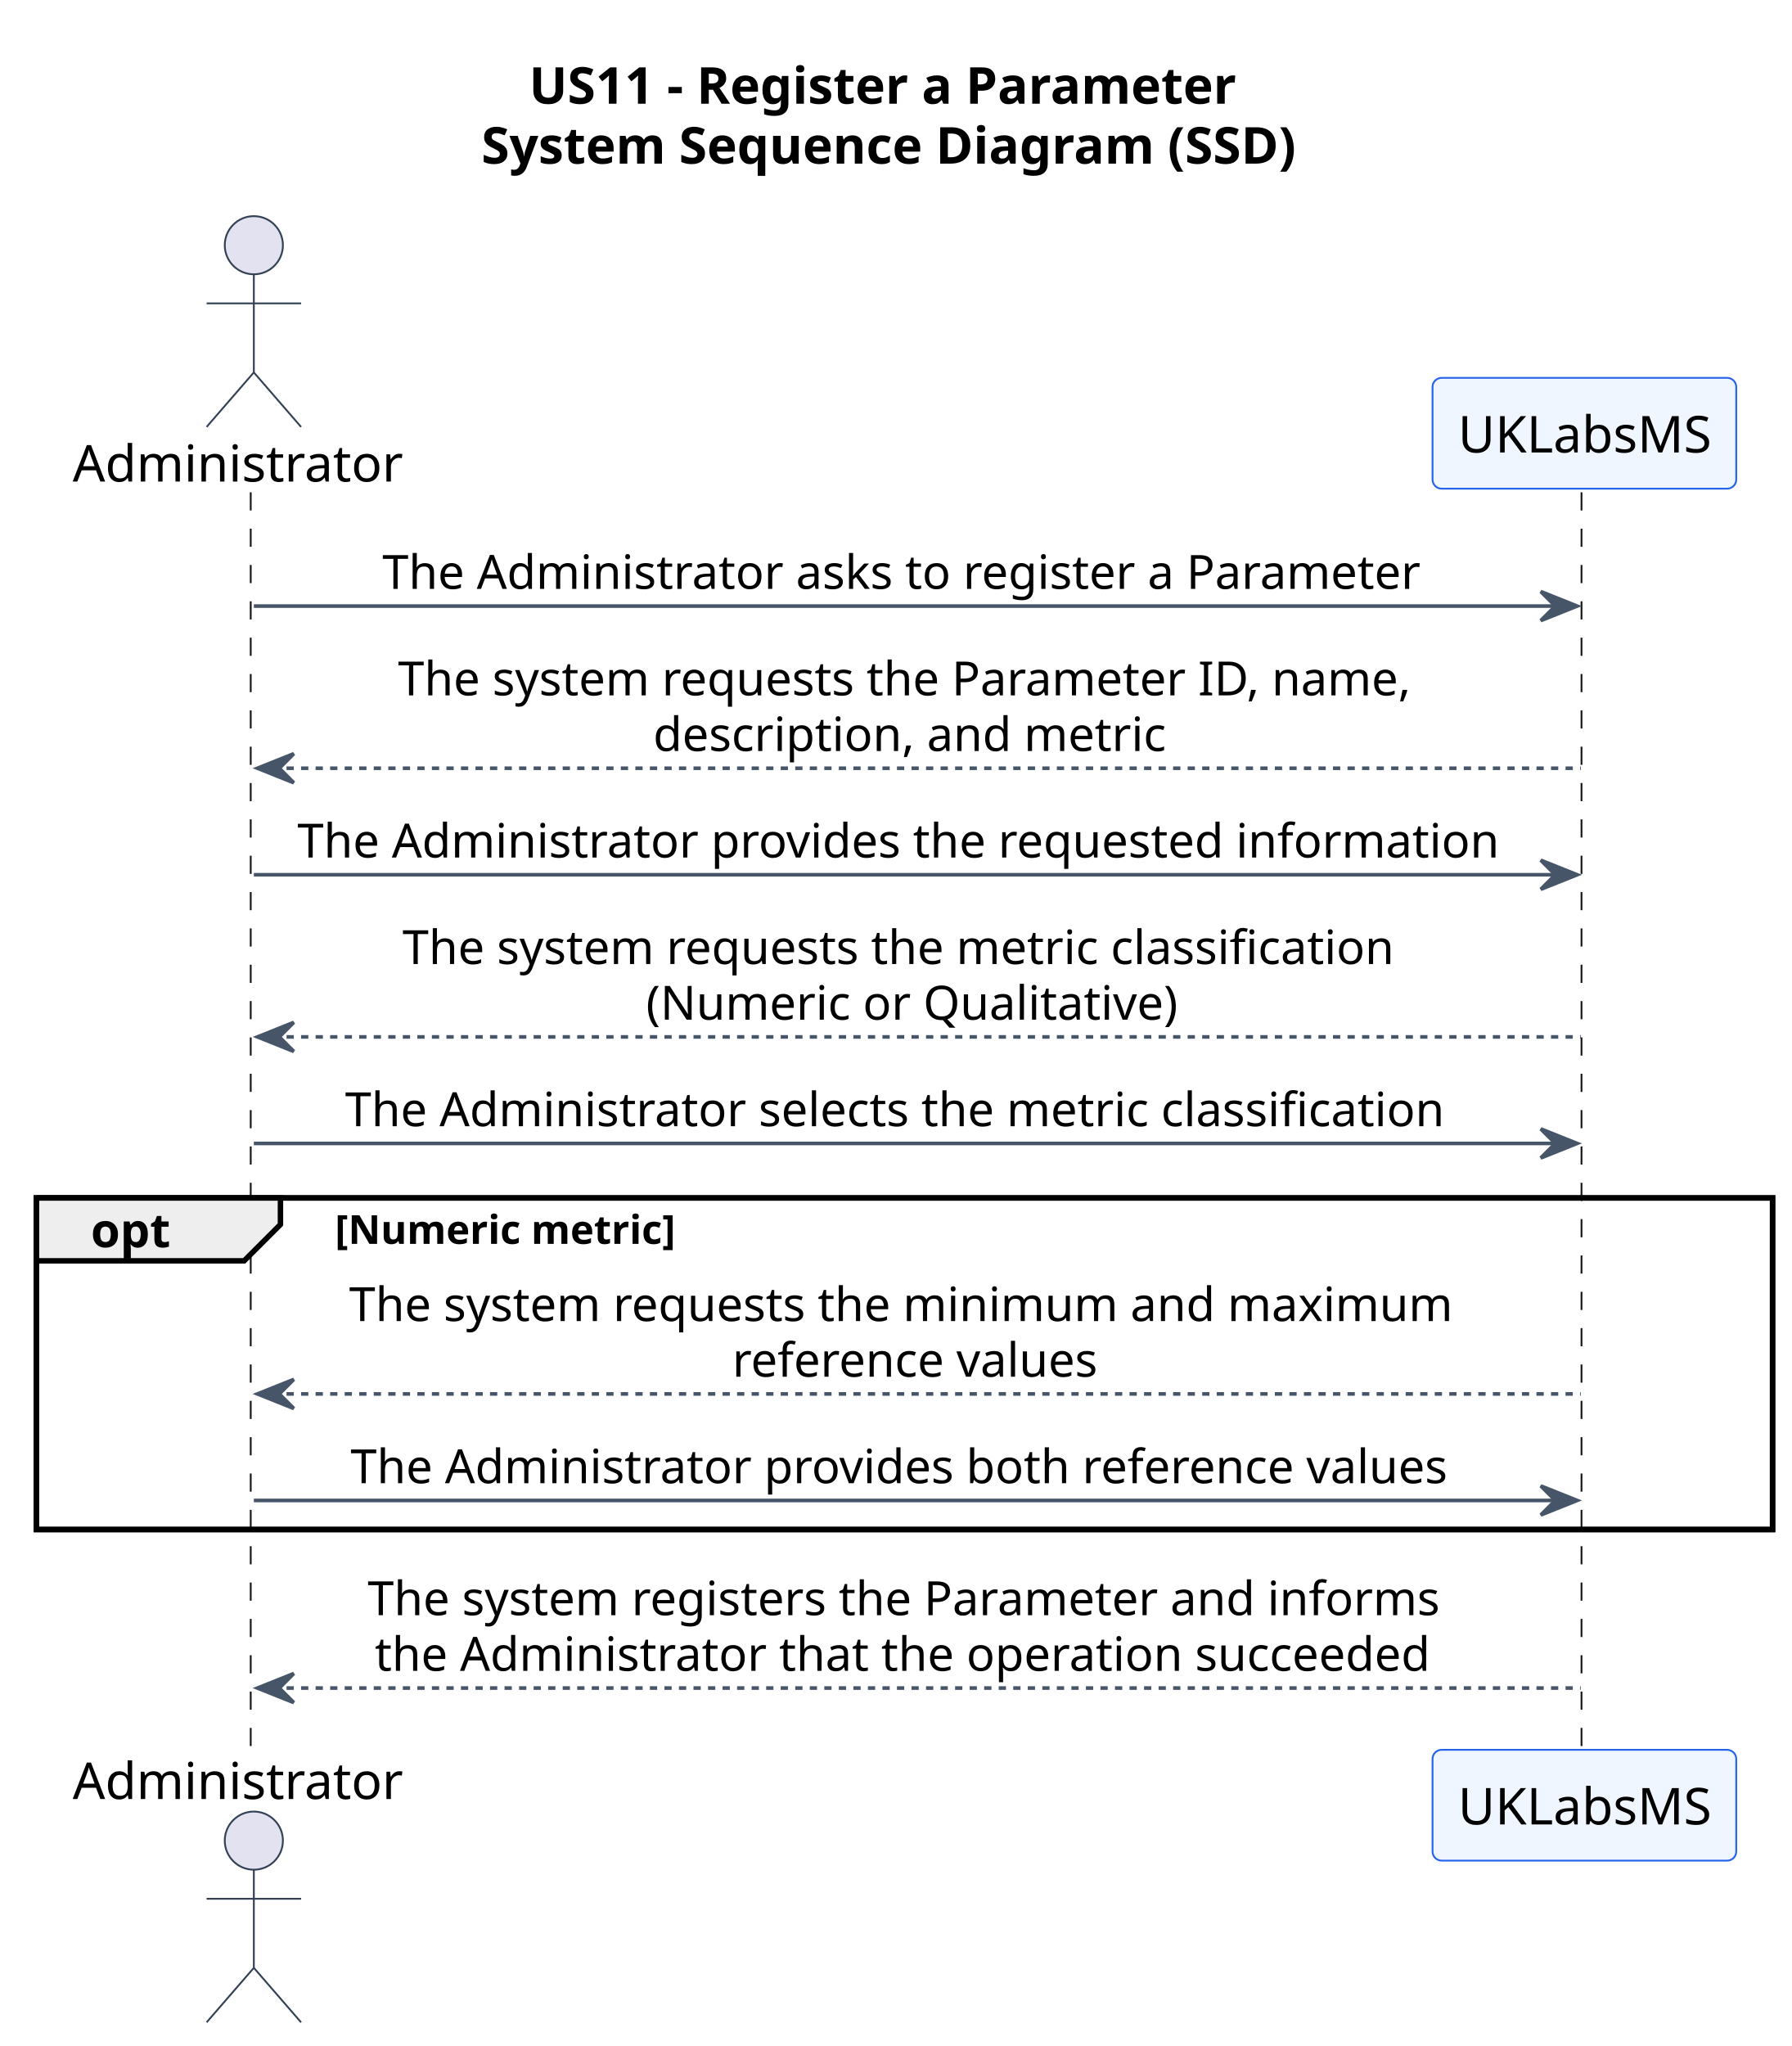
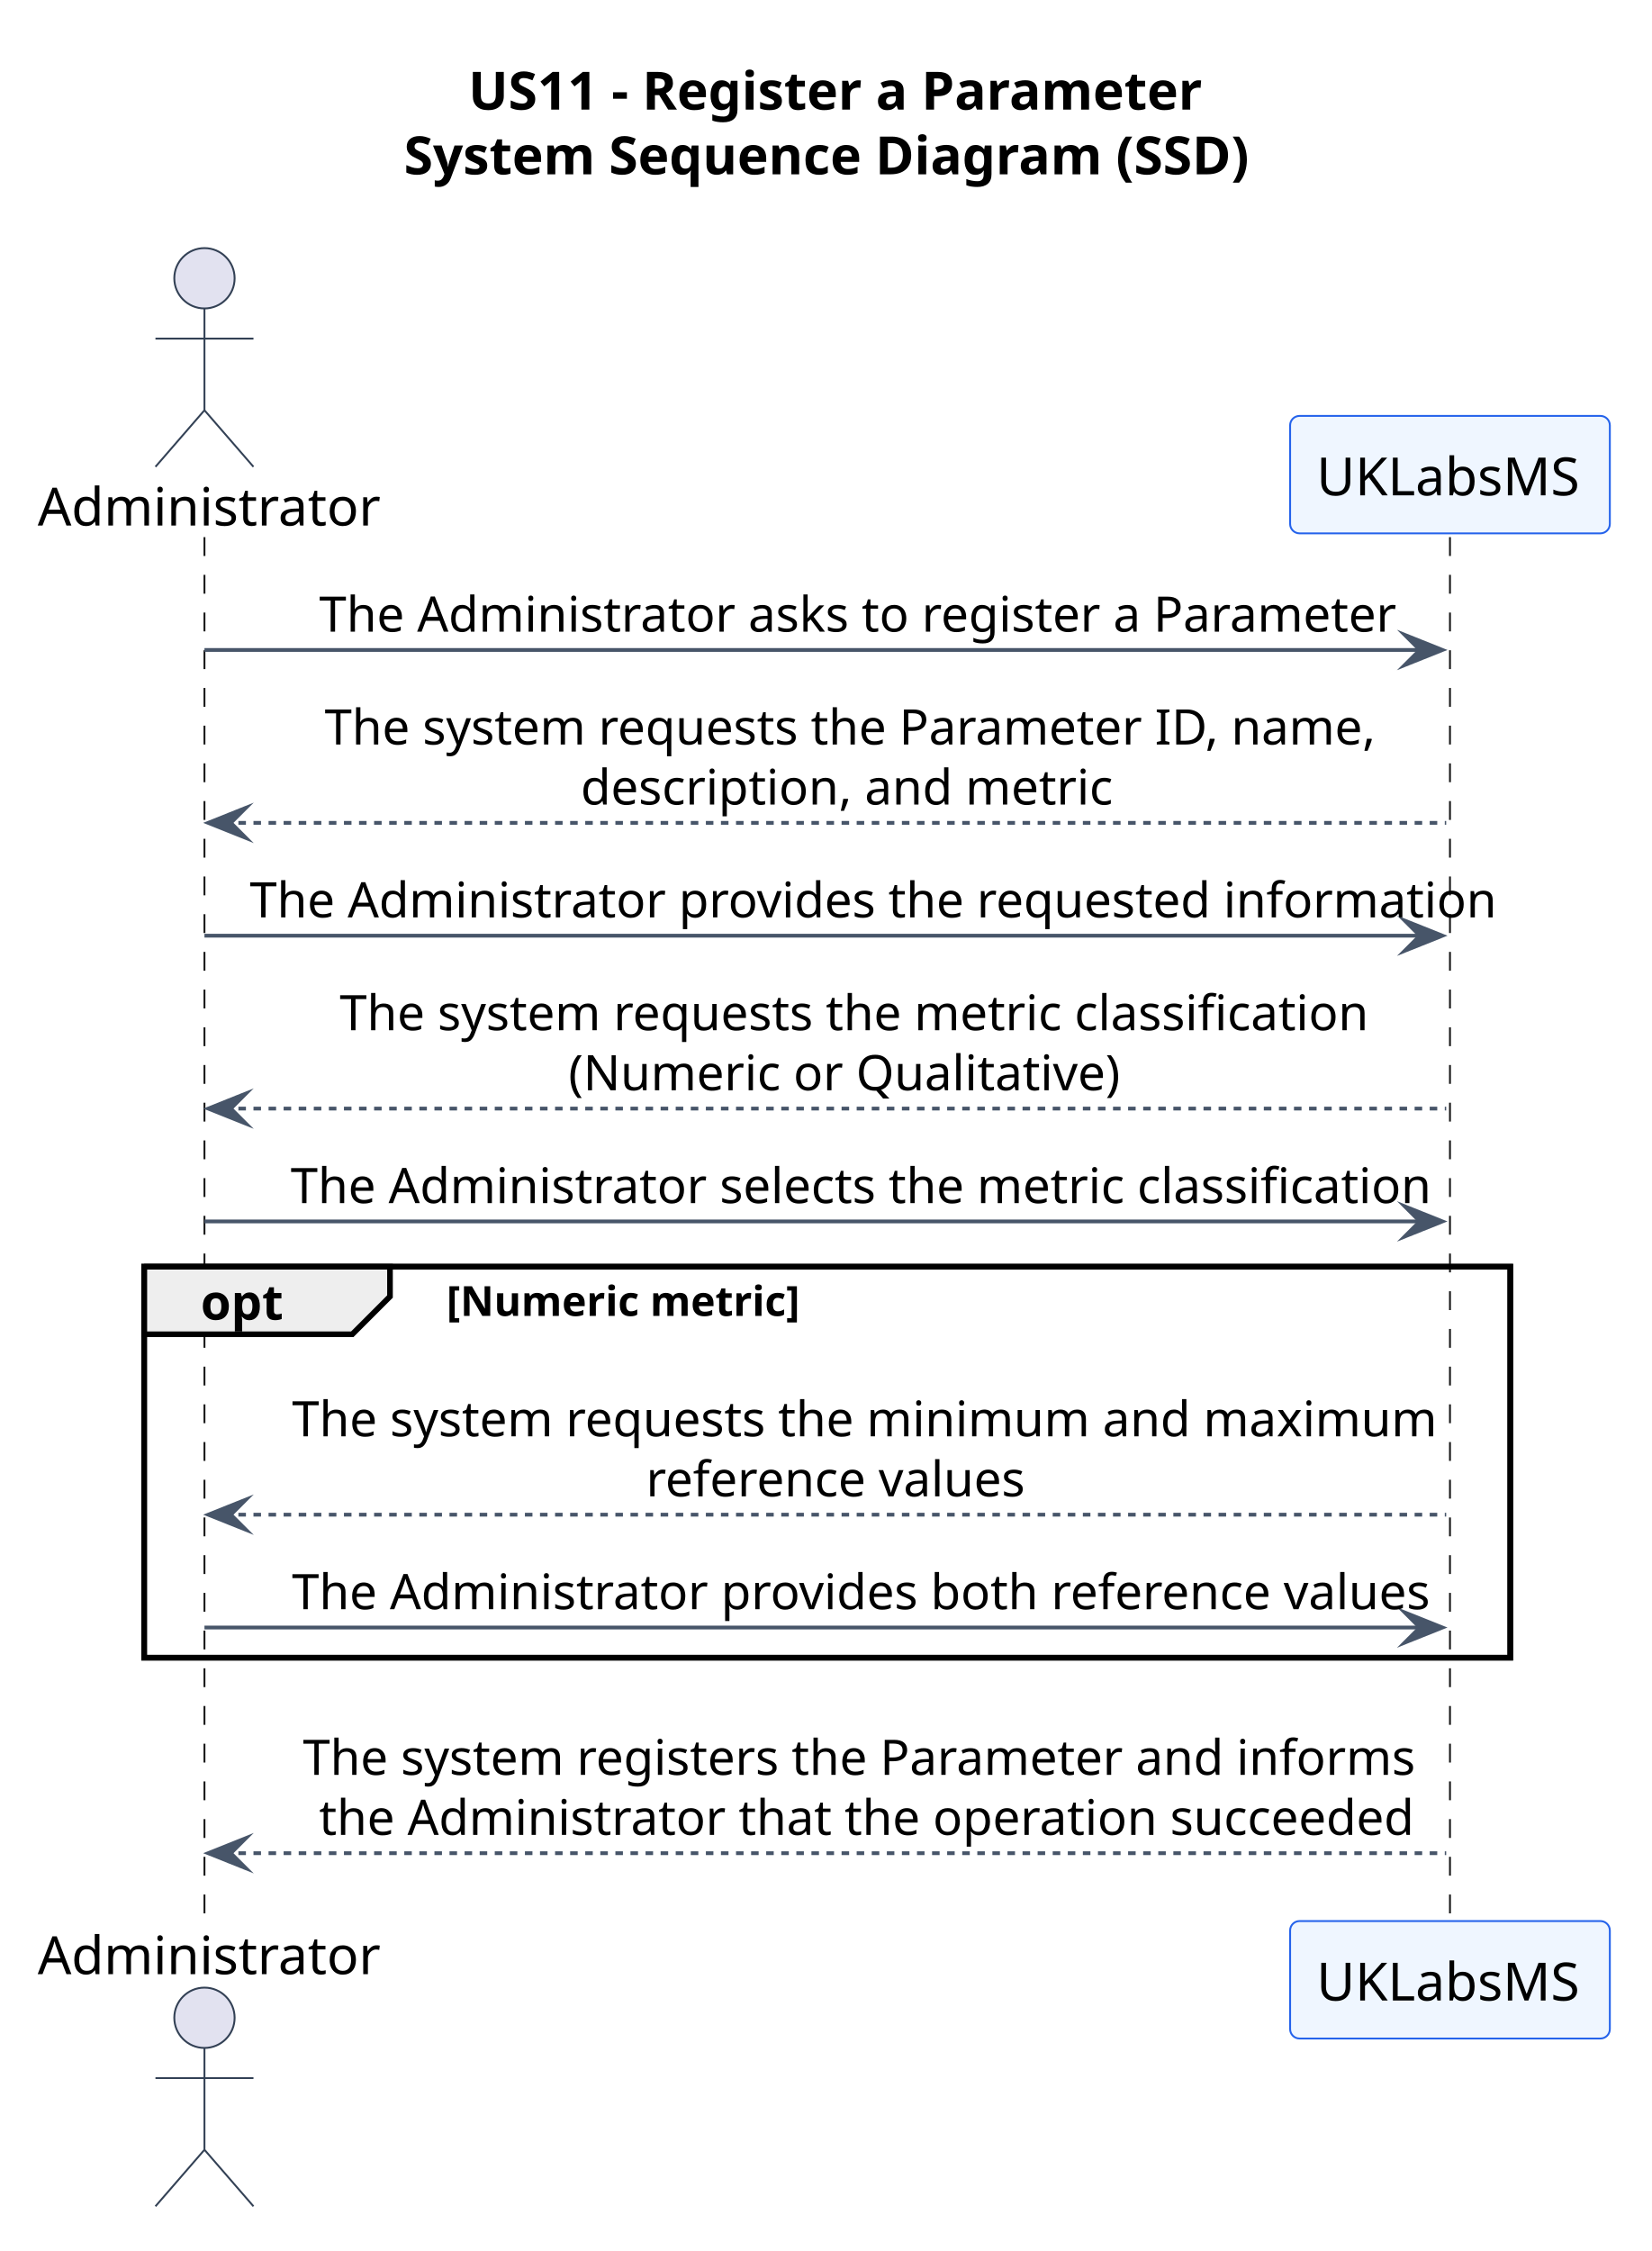
- <svg xmlns="http://www.w3.org/2000/svg" contentStyleType="text/css" height="563px" preserveAspectRatio="none" style="width:493px;height:563px;background:#FFFFFF;" version="1.1" viewBox="0 0 493 563" width="493px" zoomAndPan="magnify">
+ <svg xmlns="http://www.w3.org/2000/svg" version="1.1" data-diagram-type="SEQUENCE" style="width:438px;height:597px;background:#FFFFFF;" width="438px" height="597px" viewBox="0 0 438 597" zoomAndPan="magnify" preserveAspectRatio="none" contentStyleType="text/css">
  <defs />
-   <g>
-     <text fill="#000000" font-family="sans-serif" font-size="14" font-weight="bold" lengthAdjust="spacing" textLength="205.645" x="145.598" y="28.535">US11 - Register a Parameter</text>
-     <text fill="#000000" font-family="sans-serif" font-size="14" font-weight="bold" lengthAdjust="spacing" textLength="231.861" x="132.49" y="45.023">System Sequence Diagram (SSD)</text>
-     <rect fill="none" height="91.242" style="stroke:#000000;stroke-width:1.5;" width="477.841" x="10" y="329.639" />
-     <line style="stroke:#181818;stroke-width:0.5;stroke-dasharray:5.0,5.0;" x1="69" x2="69" y1="135.465" y2="482.502" />
-     <line style="stroke:#181818;stroke-width:0.5;stroke-dasharray:5.0,5.0;" x1="435.258" x2="435.258" y1="135.465" y2="482.502" />
-     <text fill="#000000" font-family="sans-serif" font-size="14" lengthAdjust="spacing" textLength="93.721" x="20" y="132.512">Administrator</text>
-     <ellipse cx="69.86" cy="67.477" fill="#E2E2F0" rx="8" ry="8" style="stroke:#334155;stroke-width:0.5;" />
-     <path d="M69.86,75.477 L69.86,102.477 M56.86,83.477 L82.86,83.477 M69.86,102.477 L56.86,117.477 M69.86,102.477 L82.86,117.477 " fill="none" style="stroke:#334155;stroke-width:0.5;" />
-     <text fill="#000000" font-family="sans-serif" font-size="14" lengthAdjust="spacing" textLength="93.721" x="20" y="495.037">Administrator</text>
-     <ellipse cx="69.86" cy="506.49" fill="#E2E2F0" rx="8" ry="8" style="stroke:#334155;stroke-width:0.5;" />
-     <path d="M69.86,514.49 L69.86,541.49 M56.86,522.49 L82.86,522.49 M69.86,541.49 L56.86,556.49 M69.86,541.49 L82.86,556.49 " fill="none" style="stroke:#334155;stroke-width:0.5;" />
-     <rect fill="#EFF6FF" height="30.488" rx="2.5" ry="2.5" style="stroke:#2563EB;stroke-width:0.5;" width="83.583" x="394.258" y="103.977" />
-     <text fill="#000000" font-family="sans-serif" font-size="14" lengthAdjust="spacing" textLength="69.583" x="401.258" y="124.512">UKLabsMS</text>
-     <rect fill="#EFF6FF" height="30.488" rx="2.5" ry="2.5" style="stroke:#2563EB;stroke-width:0.5;" width="83.583" x="394.258" y="481.502" />
-     <text fill="#000000" font-family="sans-serif" font-size="14" lengthAdjust="spacing" textLength="69.583" x="401.258" y="502.037">UKLabsMS</text>
-     <polygon fill="#475569" points="424.05,162.775,434.05,166.775,424.05,170.775,428.05,166.775" style="stroke:#475569;stroke-width:1;" />
-     <line style="stroke:#475569;stroke-width:1;" x1="69.86" x2="430.05" y1="166.775" y2="166.775" />
-     <text fill="#000000" font-family="sans-serif" font-size="13" lengthAdjust="spacing" textLength="295.439" x="105.236" y="162.033">The Administrator asks to register a Parameter</text>
-     <polygon fill="#475569" points="80.86,207.397,70.86,211.397,80.86,215.397,76.86,211.397" style="stroke:#475569;stroke-width:1;" />
-     <line style="stroke:#475569;stroke-width:1;stroke-dasharray:2.0,2.0;" x1="74.86" x2="435.05" y1="211.397" y2="211.397" />
-     <text fill="#000000" font-family="sans-serif" font-size="13" lengthAdjust="spacing" textLength="286.844" x="109.533" y="191.344">The system requests the Parameter ID, name,</text>
-     <text fill="#000000" font-family="sans-serif" font-size="13" lengthAdjust="spacing" textLength="146.39" x="179.76" y="206.654">description, and metric</text>
-     <polygon fill="#475569" points="424.05,236.707,434.05,240.707,424.05,244.707,428.05,240.707" style="stroke:#475569;stroke-width:1;" />
-     <line style="stroke:#475569;stroke-width:1;" x1="69.86" x2="430.05" y1="240.707" y2="240.707" />
-     <text fill="#000000" font-family="sans-serif" font-size="13" lengthAdjust="spacing" textLength="342.19" x="81.86" y="235.965">The Administrator provides the requested information</text>
-     <polygon fill="#475569" points="80.86,281.328,70.86,285.328,80.86,289.328,76.86,285.328" style="stroke:#475569;stroke-width:1;" />
-     <line style="stroke:#475569;stroke-width:1;stroke-dasharray:2.0,2.0;" x1="74.86" x2="435.05" y1="285.328" y2="285.328" />
-     <text fill="#000000" font-family="sans-serif" font-size="13" lengthAdjust="spacing" textLength="284.362" x="110.774" y="265.275">The system requests the metric classification</text>
-     <text fill="#000000" font-family="sans-serif" font-size="13" lengthAdjust="spacing" textLength="150.268" x="177.821" y="280.586">(Numeric or Qualitative)</text>
-     <polygon fill="#475569" points="424.05,310.639,434.05,314.639,424.05,318.639,428.05,314.639" style="stroke:#475569;stroke-width:1;" />
-     <line style="stroke:#475569;stroke-width:1;" x1="69.86" x2="430.05" y1="314.639" y2="314.639" />
-     <text fill="#000000" font-family="sans-serif" font-size="13" lengthAdjust="spacing" textLength="315.948" x="94.981" y="309.897">The Administrator selects the metric classification</text>
-     <path d="M10,329.639 L77.185,329.639 L77.185,336.949 L67.185,346.949 L10,346.949 L10,329.639 " fill="#EEEEEE" style="stroke:#000000;stroke-width:1.5;" />
-     <rect fill="none" height="91.242" style="stroke:#000000;stroke-width:1.5;" width="477.841" x="10" y="329.639" />
-     <text fill="#000000" font-family="sans-serif" font-size="13" font-weight="bold" lengthAdjust="spacing" textLength="22.185" x="25" y="343.207">opt</text>
-     <text fill="#000000" font-family="sans-serif" font-size="11" font-weight="bold" lengthAdjust="spacing" textLength="95.004" x="92.185" y="342.273">[Numeric metric]</text>
-     <polygon fill="#475569" points="80.86,379.57,70.86,383.57,80.86,387.57,76.86,383.57" style="stroke:#475569;stroke-width:1;" />
-     <line style="stroke:#475569;stroke-width:1;stroke-dasharray:2.0,2.0;" x1="74.86" x2="435.05" y1="383.57" y2="383.57" />
-     <text fill="#000000" font-family="sans-serif" font-size="13" lengthAdjust="spacing" textLength="313.72" x="96.095" y="363.518">The system requests the minimum and maximum</text>
-     <text fill="#000000" font-family="sans-serif" font-size="13" lengthAdjust="spacing" textLength="102.832" x="201.539" y="378.828">reference values</text>
-     <polygon fill="#475569" points="424.05,408.881,434.05,412.881,424.05,416.881,428.05,412.881" style="stroke:#475569;stroke-width:1;" />
-     <line style="stroke:#475569;stroke-width:1;" x1="69.86" x2="430.05" y1="412.881" y2="412.881" />
-     <text fill="#000000" font-family="sans-serif" font-size="13" lengthAdjust="spacing" textLength="312.965" x="96.473" y="408.139">The Administrator provides both reference values</text>
-     <polygon fill="#475569" points="80.86,460.502,70.86,464.502,80.86,468.502,76.86,464.502" style="stroke:#475569;stroke-width:1;" />
-     <line style="stroke:#475569;stroke-width:1;stroke-dasharray:2.0,2.0;" x1="74.86" x2="435.05" y1="464.502" y2="464.502" />
-     <text fill="#000000" font-family="sans-serif" font-size="13" lengthAdjust="spacing" textLength="303.545" x="101.183" y="444.449">The system registers the Parameter and informs</text>
-     <text fill="#000000" font-family="sans-serif" font-size="13" lengthAdjust="spacing" textLength="299.597" x="103.157" y="459.76">the Administrator that the operation succeeded</text>
+   <g font-family="sans-serif" lengthAdjust="spacing">
+     <g class="title" data-source-line="1">
+       <text x="124.238" y="29.075" fill="#000" font-size="14" textLength="187.537" font-weight="700">US11 - Register a Parameter</text>
+       <text x="107.135" y="46.227" fill="#000" font-size="14" textLength="221.744" font-weight="700">System Sequence Diagram (SSD)</text>
+     </g>
+     <rect x="38.234" y="335.938" width="362.376" height="103.705" fill="none" style="stroke:#000;stroke-width:1.5;" />
+     <g>
+       <rect x="50.734" y="142.454" width="8" height="367.042" fill="#000" fill-opacity="0" />
+       <line x1="54.234" y1="142.454" x2="54.234" y2="509.496" style="stroke:#181818;stroke-width:0.5;stroke-dasharray:5,5;" />
+     </g>
+     <g>
+       <rect x="381.11" y="142.454" width="8" height="367.042" fill="#000" fill-opacity="0" />
+       <line x1="384.61" y1="142.454" x2="384.61" y2="509.496" style="stroke:#181818;stroke-width:0.5;stroke-dasharray:5,5;" />
+     </g>
+     <text x="10" y="139.378" fill="#000" font-size="14" textLength="82.469">Administrator</text>
+     <ellipse cx="54.234" cy="73.803" rx="8" ry="8" fill="#E2E2F0" style="stroke:#334155;stroke-width:0.5;" />
+     <path d="M54.234,81.803 L54.234,108.803 M41.234,89.803 L67.234,89.803 M54.234,108.803 L41.234,123.803 M54.234,108.803 L67.234,123.803" style="stroke:#334155;stroke-width:0.5;" fill="none" />
+     <rect x="342.207" y="110.303" width="84.807" height="31.151" fill="#EFF6FF" style="stroke:#2563EB;stroke-width:0.5;" rx="2.5" ry="2.5" />
+     <text x="349.207" y="131.378" fill="#000" font-size="14" textLength="70.807">UKLabsMS</text>
+     <text x="10" y="523.571" fill="#000" font-size="14" textLength="82.469">Administrator</text>
+     <ellipse cx="54.234" cy="535.147" rx="8" ry="8" fill="#E2E2F0" style="stroke:#334155;stroke-width:0.5;" />
+     <path d="M54.234,543.147 L54.234,570.147 M41.234,551.147 L67.234,551.147 M54.234,570.147 L41.234,585.147 M54.234,570.147 L67.234,585.147" style="stroke:#334155;stroke-width:0.5;" fill="none" />
+     <rect x="342.207" y="509.496" width="84.807" height="31.151" fill="#EFF6FF" style="stroke:#2563EB;stroke-width:0.5;" rx="2.5" ry="2.5" />
+     <text x="349.207" y="530.571" fill="#000" font-size="14" textLength="70.807">UKLabsMS</text>
+     <polygon points="372.61,168.38,382.61,172.38,372.61,176.38,376.61,172.38" fill="#475569" style="stroke:#475569;stroke-width:1;stroke-linejoin:miter;stroke-miterlimit:10;" />
+     <line x1="54.234" y1="172.38" x2="378.61" y2="172.38" style="stroke:#475569;stroke-width:1;" />
+     <text x="84.677" y="167.524" fill="#000" font-size="13" textLength="269.49">The Administrator asks to register a Parameter</text>
+     <polygon points="65.234,214.233,55.234,218.233,65.234,222.233,61.234,218.233" fill="#475569" style="stroke:#475569;stroke-width:1;stroke-linejoin:miter;stroke-miterlimit:10;" />
+     <line x1="59.234" y1="218.233" x2="383.61" y2="218.233" style="stroke:#475569;stroke-width:1;stroke-dasharray:2,2;" />
+     <text x="86.118" y="197.45" fill="#000" font-size="13" textLength="266.608">The system requests the Parameter ID, name,</text>
+     <text x="154.032" y="213.376" fill="#000" font-size="13" textLength="130.781">description, and metric</text>
+     <polygon points="372.61,244.159,382.61,248.159,372.61,252.159,376.61,248.159" fill="#475569" style="stroke:#475569;stroke-width:1;stroke-linejoin:miter;stroke-miterlimit:10;" />
+     <line x1="54.234" y1="248.159" x2="378.61" y2="248.159" style="stroke:#475569;stroke-width:1;" />
+     <text x="66.234" y="243.303" fill="#000" font-size="13" textLength="306.376">The Administrator provides the requested information</text>
+     <polygon points="65.234,290.012,55.234,294.012,65.234,298.012,61.234,294.012" fill="#475569" style="stroke:#475569;stroke-width:1;stroke-linejoin:miter;stroke-miterlimit:10;" />
+     <line x1="59.234" y1="294.012" x2="383.61" y2="294.012" style="stroke:#475569;stroke-width:1;stroke-dasharray:2,2;" />
+     <text x="90.098" y="273.229" fill="#000" font-size="13" textLength="258.648">The system requests the metric classification</text>
+     <text x="150.795" y="289.155" fill="#000" font-size="13" textLength="137.255">(Numeric or Qualitative)</text>
+     <polygon points="372.61,319.938,382.61,323.938,372.61,327.938,376.61,323.938" fill="#475569" style="stroke:#475569;stroke-width:1;stroke-linejoin:miter;stroke-miterlimit:10;" />
+     <line x1="54.234" y1="323.938" x2="378.61" y2="323.938" style="stroke:#475569;stroke-width:1;" />
+     <text x="77.095" y="319.082" fill="#000" font-size="13" textLength="284.654">The Administrator selects the metric classification</text>
+     <path d="M38.234,335.938 L103.445,335.938 L103.445,343.864 L93.445,353.864 L38.234,353.864 L38.234,335.938" style="stroke:#000;stroke-width:1.5;" fill="#EEE" />
+     <rect x="38.234" y="335.938" width="362.376" height="103.705" fill="none" style="stroke:#000;stroke-width:1.5;" />
+     <text x="53.234" y="350.008" fill="#000" font-size="13" textLength="20.211" font-weight="700">opt</text>
+     <text x="118.445" y="348.997" fill="#000" font-size="11" textLength="87.415" font-weight="700">[Numeric metric]</text>
+     <polygon points="65.234,397.717,55.234,401.717,65.234,405.717,61.234,401.717" fill="#475569" style="stroke:#475569;stroke-width:1;stroke-linejoin:miter;stroke-miterlimit:10;" />
+     <line x1="59.234" y1="401.717" x2="383.61" y2="401.717" style="stroke:#475569;stroke-width:1;stroke-dasharray:2,2;" />
+     <text x="77.46" y="380.934" fill="#000" font-size="13" textLength="283.924">The system requests the minimum and maximum</text>
+     <text x="171.367" y="396.86" fill="#000" font-size="13" textLength="96.11">reference values</text>
+     <polygon points="372.61,427.643,382.61,431.643,372.61,435.643,376.61,431.643" fill="#475569" style="stroke:#475569;stroke-width:1;stroke-linejoin:miter;stroke-miterlimit:10;" />
+     <line x1="54.234" y1="431.643" x2="378.61" y2="431.643" style="stroke:#475569;stroke-width:1;" />
+     <text x="77.435" y="426.787" fill="#000" font-size="13" textLength="283.975">The Administrator provides both reference values</text>
+     <polygon points="65.234,487.496,55.234,491.496,65.234,495.496,61.234,491.496" fill="#475569" style="stroke:#475569;stroke-width:1;stroke-linejoin:miter;stroke-miterlimit:10;" />
+     <line x1="59.234" y1="491.496" x2="383.61" y2="491.496" style="stroke:#475569;stroke-width:1;stroke-dasharray:2,2;" />
+     <text x="80.342" y="470.713" fill="#000" font-size="13" textLength="278.161">The system registers the Parameter and informs</text>
+     <text x="84.646" y="486.639" fill="#000" font-size="13" textLength="269.553">the Administrator that the operation succeeded</text>
  </g>
</svg>
